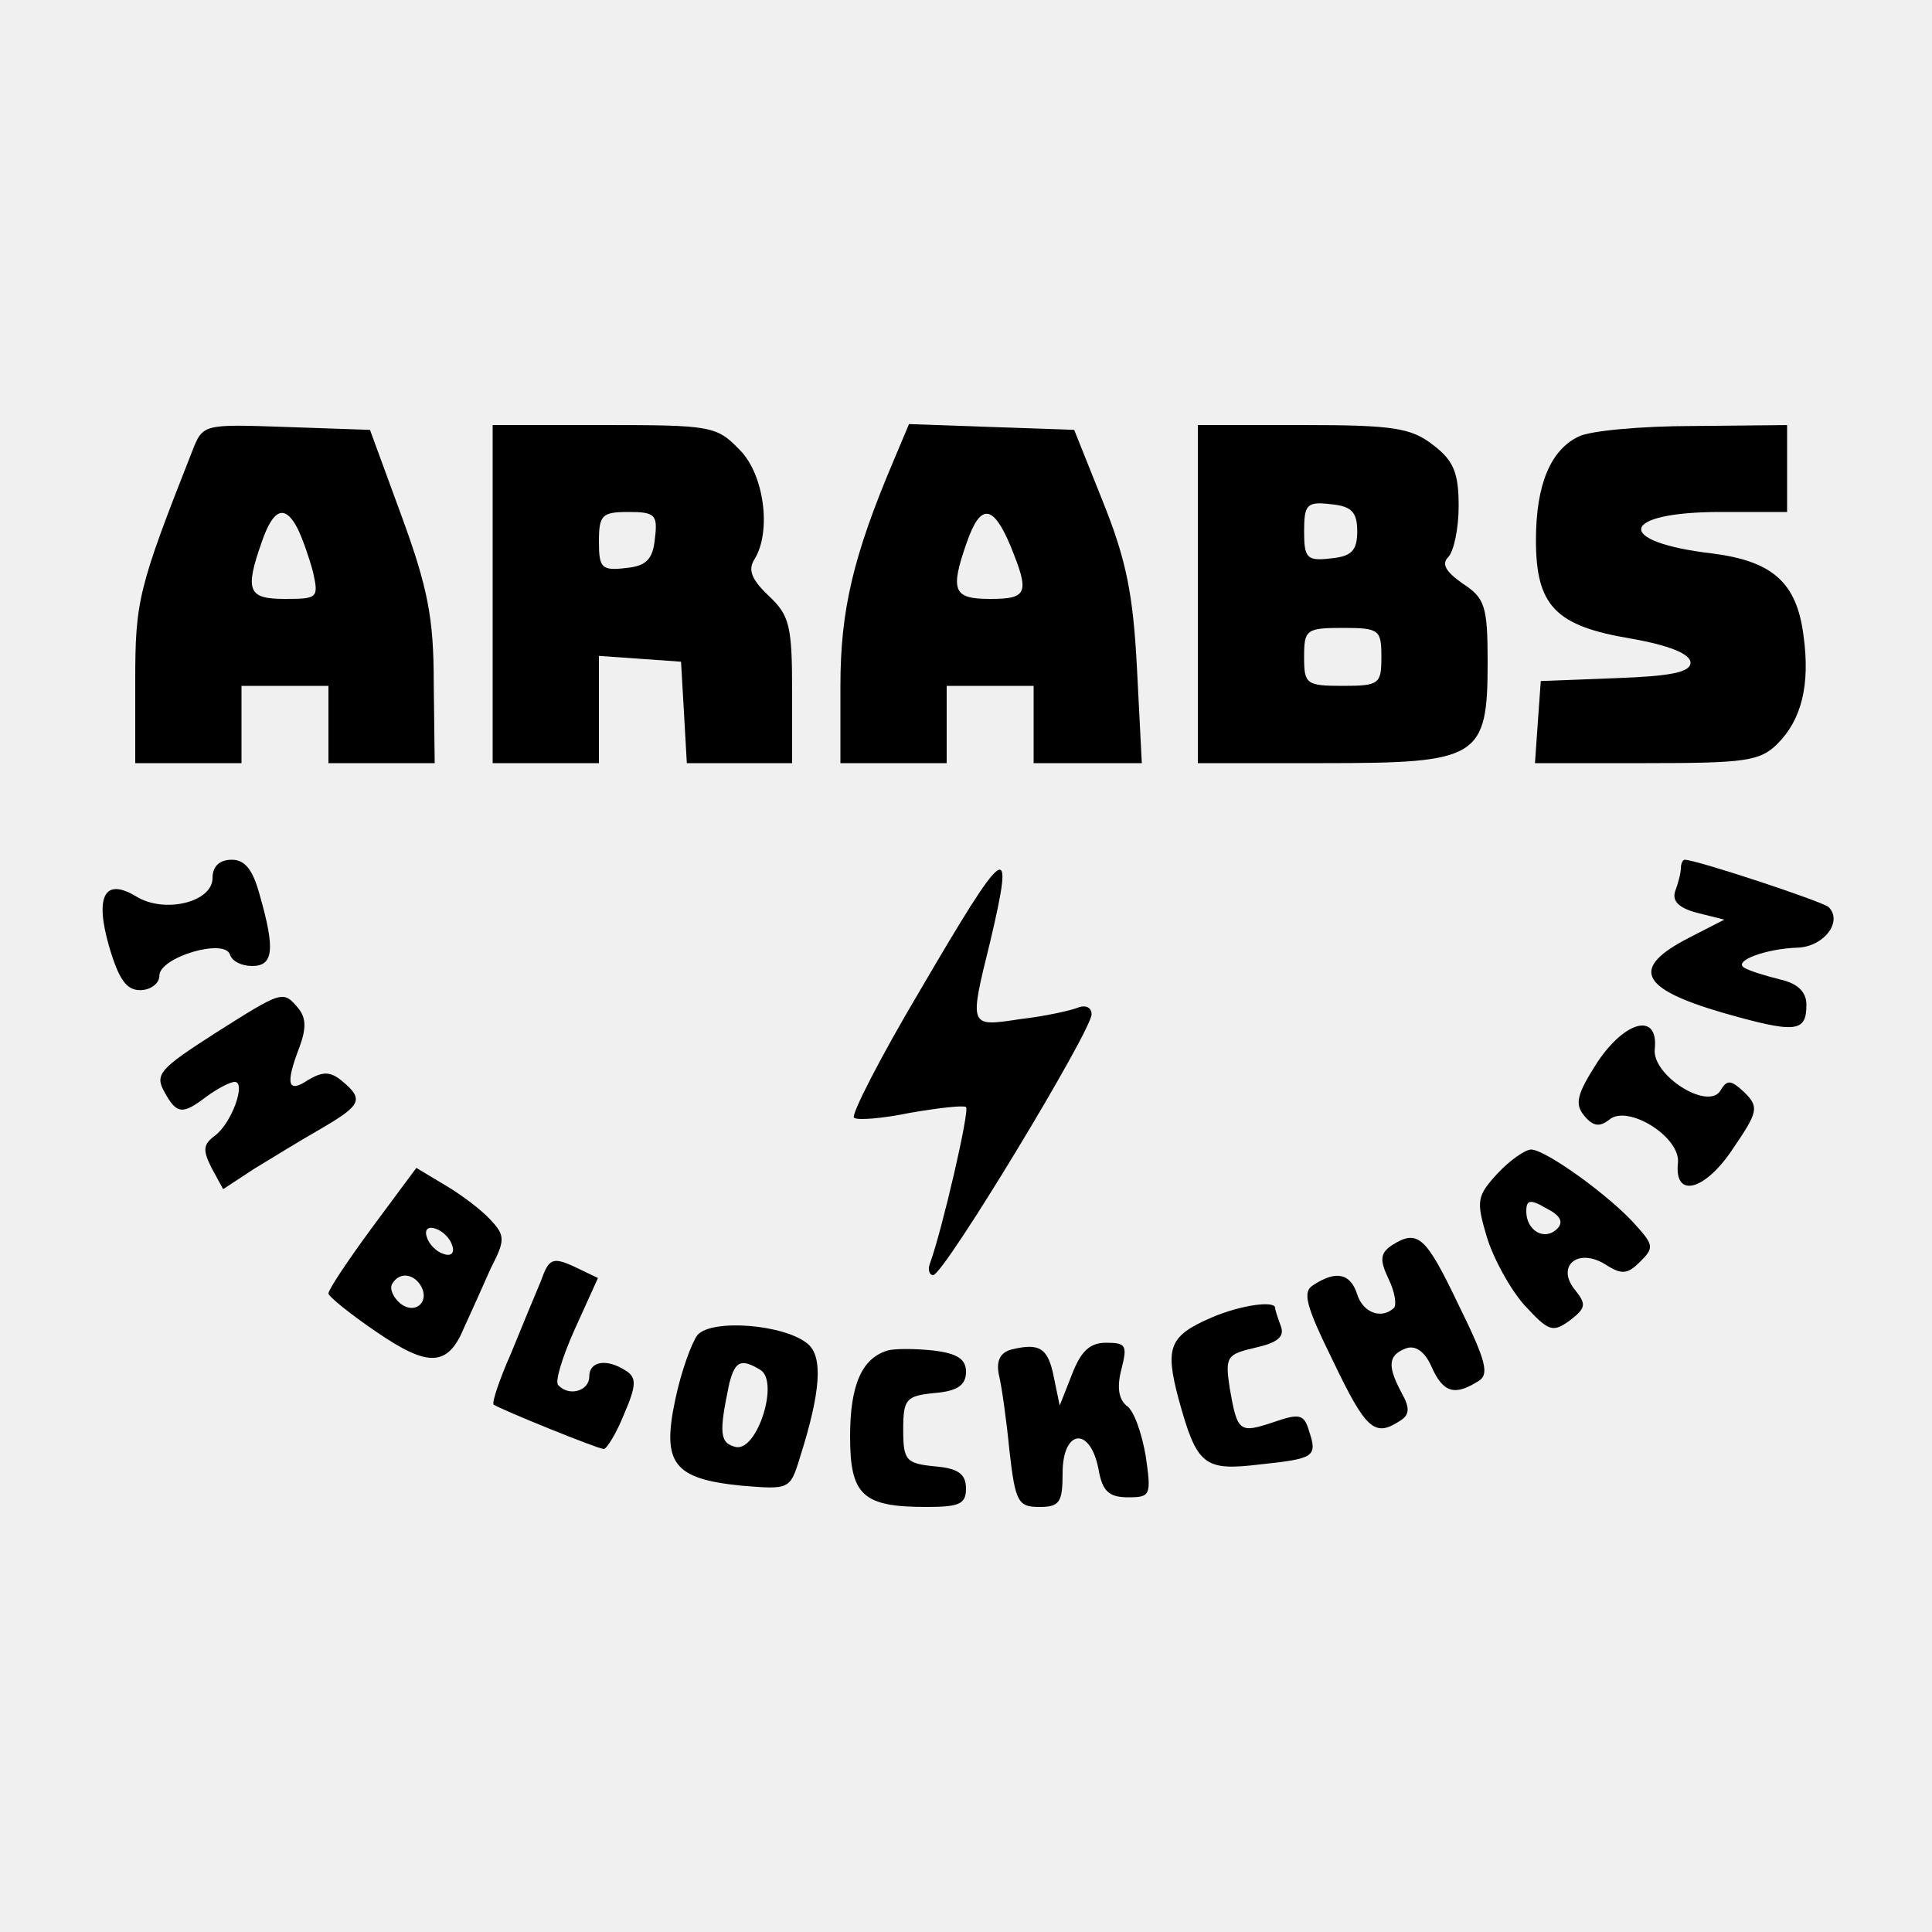
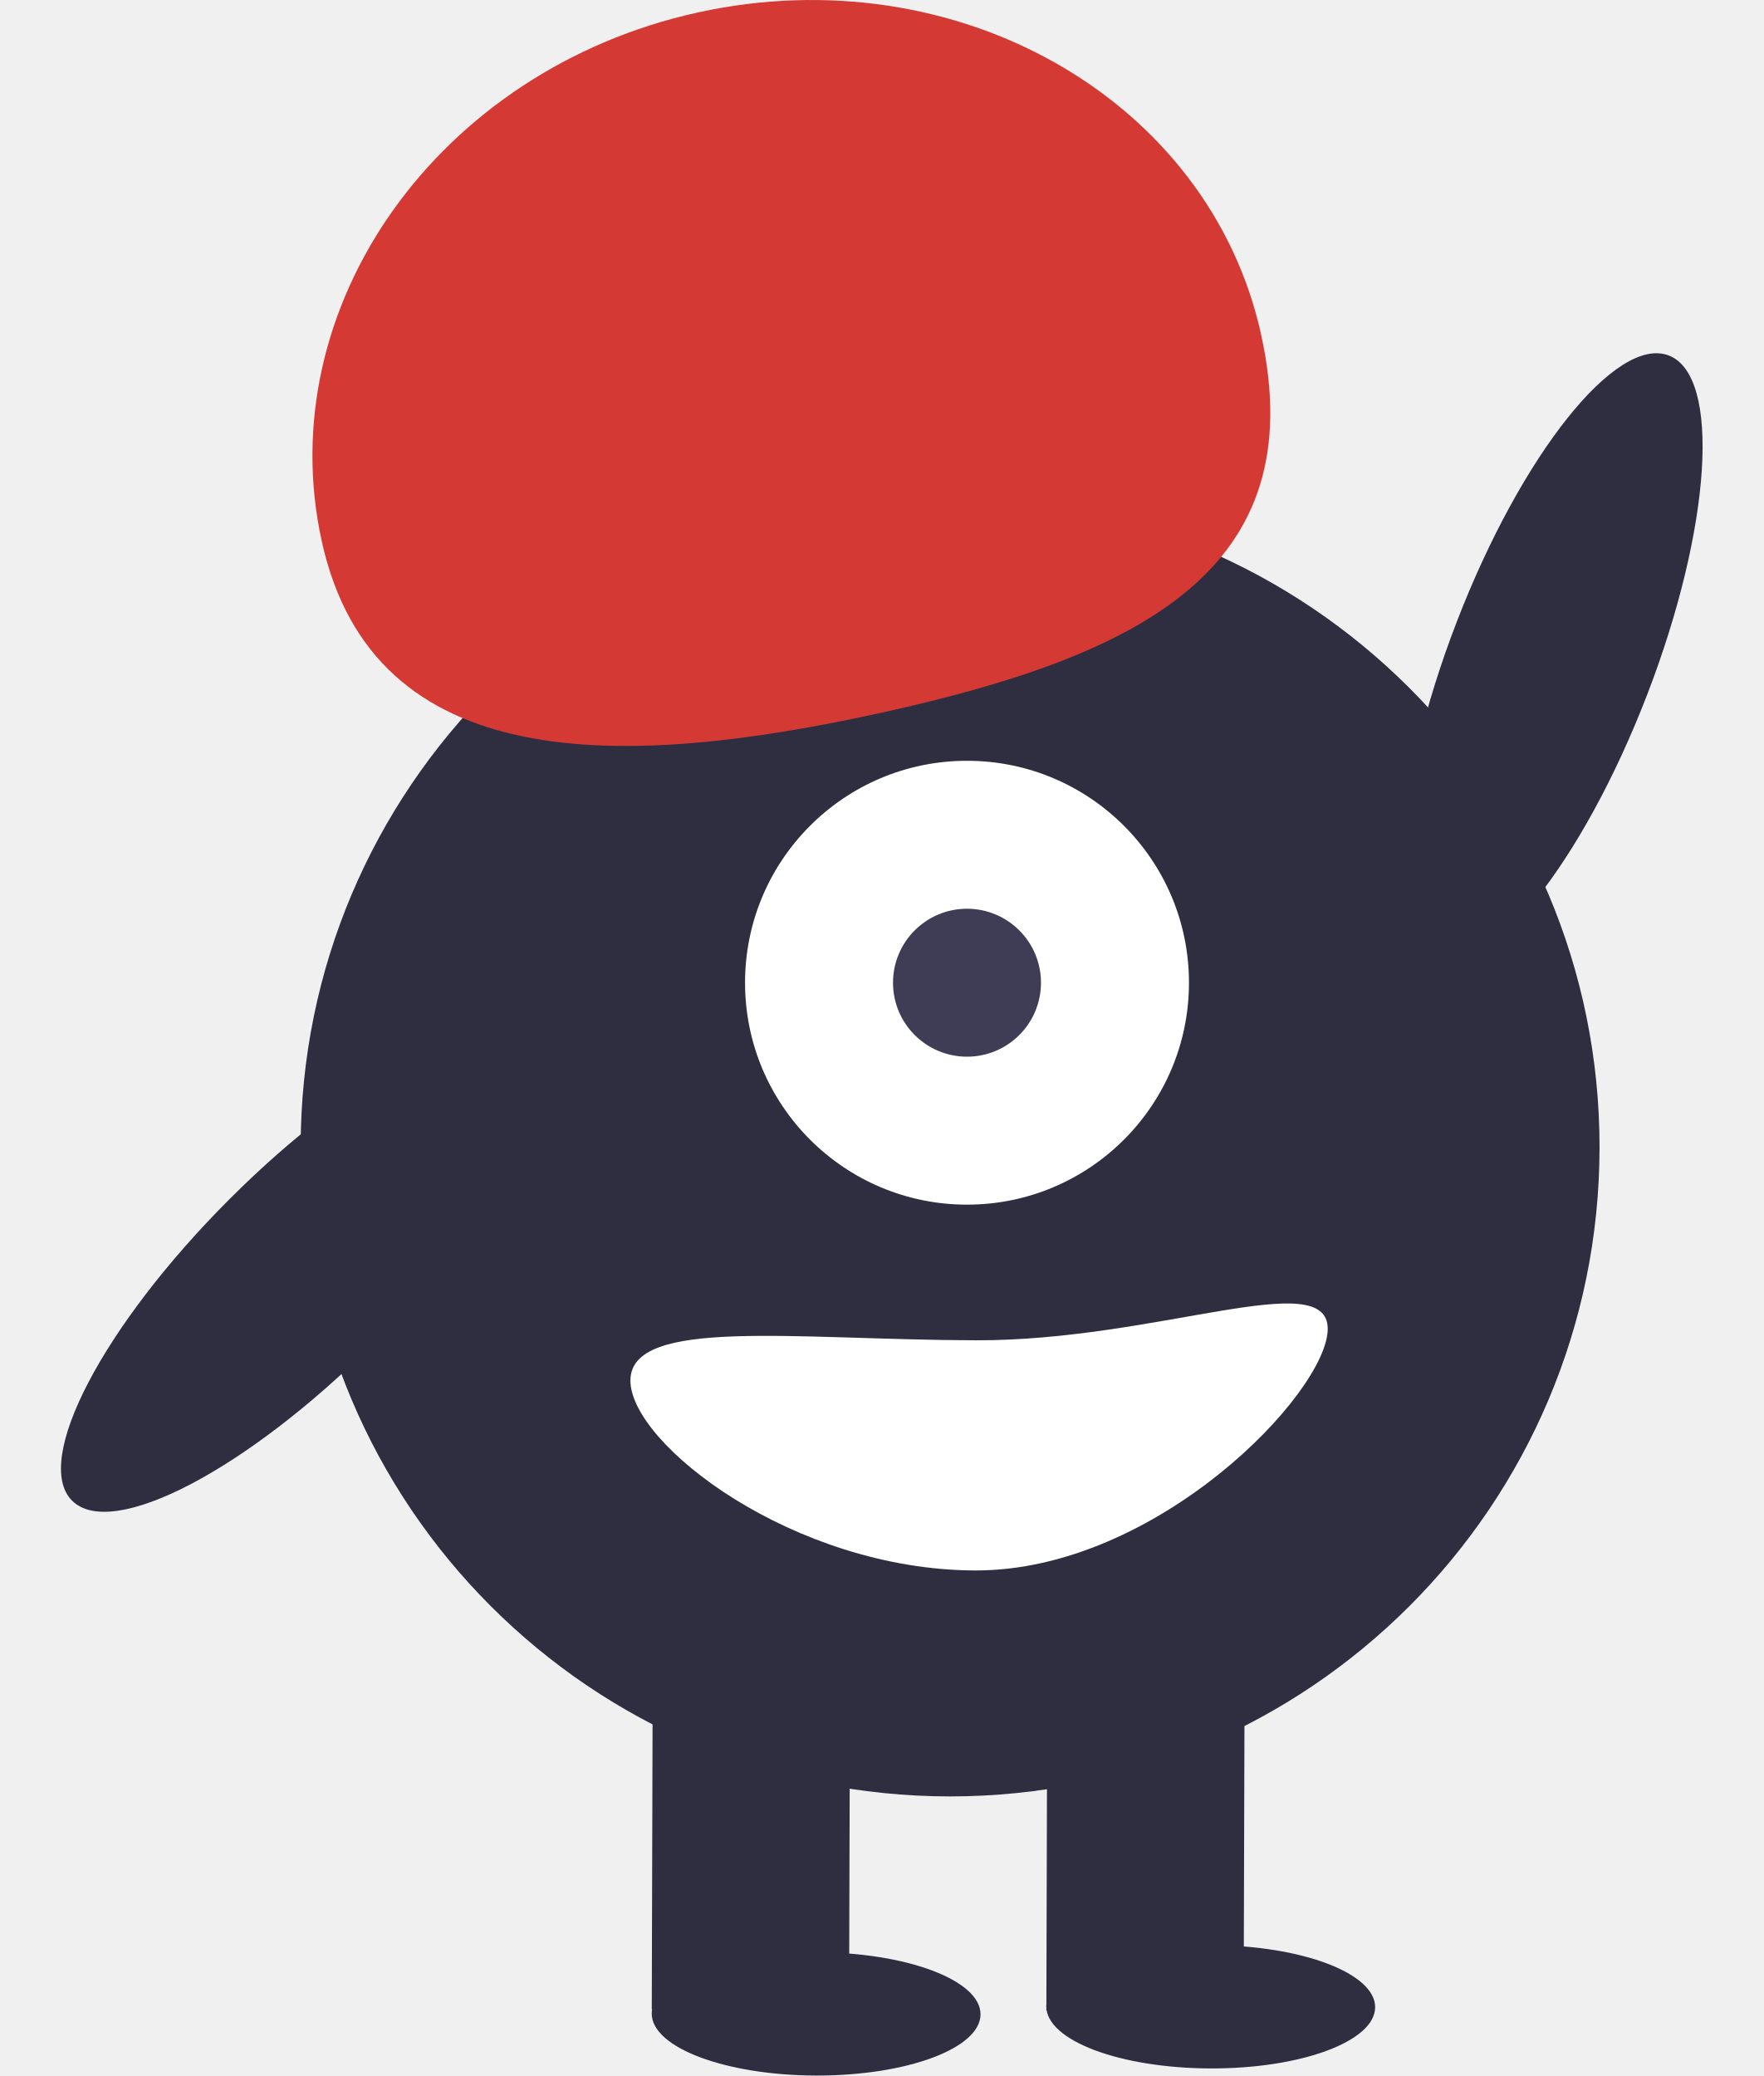
- <svg xmlns="http://www.w3.org/2000/svg" version="1.0" width="200pt" height="200pt" viewBox="0 0 200 200" preserveAspectRatio="xMidYMid meet">
-   <g transform="translate(0,200) scale(0.1,-0.1)" fill="#000000" stroke="none">
-     <path d="M199 1533 c-56 -142 -59 -155 -59 -238 l0 -85 55 0 55 0 0 40 0 40 45 0 45 0 0 -40 0 -40 55 0 55 0 -1 83 c0 67 -6 98 -33 172 l-33 90 -87 3 c-86 3 -86 3 -97 -25z m109 -80 c5 -10 12 -30 16 -45 6 -27 5 -28 -29 -28 -38 0 -42 8 -24 59 12 35 24 39 37 14z" />
-     <path d="M510 1385 l0 -175 55 0 55 0 0 56 0 55 43 -3 42 -3 3 -52 3 -53 55 0 54 0 0 75 c0 68 -3 78 -24 98 -18 17 -22 27 -15 38 18 29 10 89 -16 114 -23 24 -30 25 -140 25 l-115 0 0 -175z m168 58 c-2 -22 -9 -29 -30 -31 -25 -3 -28 0 -28 27 0 28 3 31 31 31 27 0 30 -3 27 -27z" />
-     <path d="M925 1523 c-42 -99 -55 -155 -55 -233 l0 -80 55 0 55 0 0 40 0 40 45 0 45 0 0 -40 0 -40 56 0 56 0 -5 98 c-4 77 -11 112 -35 172 l-30 75 -86 3 -85 3 -16 -38z m121 -88 c20 -49 18 -55 -21 -55 -38 0 -42 8 -24 59 14 40 27 39 45 -4z" />
-     <path d="M1240 1385 l0 -175 130 0 c161 0 170 5 170 105 0 58 -3 66 -26 81 -17 12 -22 20 -15 27 6 6 11 30 11 53 0 34 -5 47 -26 63 -23 18 -41 21 -135 21 l-109 0 0 -175z m165 65 c0 -20 -6 -26 -27 -28 -25 -3 -28 0 -28 28 0 28 3 31 28 28 21 -2 27 -8 27 -28z m25 -130 c0 -28 -2 -30 -40 -30 -38 0 -40 2 -40 30 0 28 2 30 40 30 38 0 40 -2 40 -30z" />
-     <path d="M1634 1548 c-29 -14 -44 -50 -44 -107 0 -68 20 -89 98 -102 40 -7 62 -16 62 -25 0 -10 -21 -14 -77 -16 l-78 -3 -3 -42 -3 -43 115 0 c102 0 118 2 136 20 25 25 34 61 27 112 -7 55 -32 77 -94 85 -103 12 -97 43 8 43 l69 0 0 45 0 45 -97 -1 c-54 0 -108 -5 -119 -11z" />
-     <path d="M220 1091 c0 -25 -50 -37 -79 -19 -33 20 -43 0 -28 -52 10 -34 18 -45 32 -45 11 0 20 7 20 15 0 19 67 39 73 22 2 -7 12 -12 23 -12 22 0 24 17 8 73 -7 26 -15 37 -29 37 -13 0 -20 -7 -20 -19z" />
-     <path d="M1740 1101 c0 -5 -3 -16 -6 -24 -3 -10 4 -17 23 -22 l28 -7 -37 -19 c-60 -31 -51 -52 34 -77 77 -22 88 -21 88 8 0 13 -9 22 -27 26 -16 4 -32 9 -37 12 -13 7 22 20 55 21 27 1 47 27 32 42 -7 6 -137 49 -149 49 -2 0 -4 -4 -4 -9z" />
-     <path d="M952 974 c-41 -69 -71 -128 -68 -131 3 -3 29 -1 58 5 29 5 55 8 58 6 4 -4 -25 -128 -37 -161 -3 -7 -1 -13 3 -13 11 0 164 253 164 270 0 7 -6 10 -14 7 -7 -3 -34 -9 -60 -12 -53 -8 -53 -9 -31 80 26 110 17 103 -73 -51z" />
-     <path d="M222 930 c-56 -36 -62 -42 -52 -60 13 -24 19 -24 44 -5 11 8 24 15 29 15 12 0 -3 -43 -21 -56 -12 -9 -12 -15 -3 -33 l12 -22 32 21 c18 11 49 30 70 42 41 24 44 30 21 49 -12 10 -20 10 -35 1 -21 -14 -24 -5 -9 34 7 19 7 30 -1 40 -16 19 -16 19 -87 -26z" />
-     <path d="M1654 901 c-22 -34 -24 -44 -14 -56 9 -11 16 -12 26 -4 19 16 74 -18 71 -45 -4 -37 28 -29 57 15 26 38 27 43 12 58 -14 13 -18 14 -25 2 -13 -21 -71 16 -68 43 4 38 -30 30 -59 -13z" />
-     <path d="M1550 785 c-21 -23 -22 -28 -11 -65 7 -23 24 -54 39 -71 25 -27 29 -29 47 -16 17 13 17 17 6 31 -21 25 2 45 31 27 17 -11 23 -10 36 3 14 14 14 17 -4 37 -26 30 -94 79 -109 79 -6 0 -22 -11 -35 -25z m62 -57 c-13 -13 -32 -2 -32 18 0 12 4 13 21 3 14 -7 18 -14 11 -21z" />
-     <path d="M385 729 c-25 -34 -45 -64 -45 -68 0 -3 22 -21 50 -40 54 -37 74 -36 91 6 7 15 19 42 27 60 15 29 15 34 0 50 -9 10 -30 26 -47 36 l-30 18 -46 -62z m83 -18 c3 -8 -1 -12 -9 -9 -7 2 -15 10 -17 17 -3 8 1 12 9 9 7 -2 15 -10 17 -17z m-33 -41 c11 -17 -5 -32 -21 -19 -7 6 -11 15 -8 20 7 12 21 11 29 -1z" />
-     <path d="M1441 711 c-12 -8 -13 -15 -4 -34 7 -14 9 -28 6 -31 -13 -12 -32 -5 -38 14 -7 22 -22 25 -45 10 -12 -7 -9 -20 20 -79 34 -71 43 -79 69 -62 10 6 11 13 2 29 -15 28 -14 39 4 46 10 4 20 -3 27 -19 12 -27 24 -30 48 -15 12 7 9 20 -20 79 -34 71 -42 79 -69 62z" />
-     <path d="M560 674 c-6 -14 -20 -48 -31 -75 -12 -27 -20 -51 -18 -53 7 -5 108 -46 114 -46 3 0 13 16 21 36 13 30 13 38 2 45 -20 13 -38 10 -38 -6 0 -15 -21 -21 -32 -9 -4 3 4 29 17 58 l24 53 -25 12 c-22 10 -26 8 -34 -15z" />
-     <path d="M1254 636 c-44 -19 -48 -31 -34 -84 19 -69 26 -75 84 -68 57 6 60 8 51 35 -5 17 -10 18 -36 9 -36 -12 -38 -11 -46 35 -5 33 -3 35 27 42 22 5 30 11 26 22 -3 8 -6 17 -6 19 0 8 -36 3 -66 -10z" />
-     <path d="M722 618 c-6 -8 -17 -38 -23 -67 -14 -66 -2 -82 69 -89 49 -4 50 -4 60 29 22 69 24 105 8 118 -24 20 -99 26 -114 9z m65 -36 c20 -12 -3 -84 -25 -80 -17 4 -18 14 -7 66 6 23 12 26 32 14z" />
-     <path d="M919 602 c-27 -8 -39 -36 -39 -89 0 -61 13 -73 79 -73 34 0 41 3 41 19 0 15 -8 21 -32 23 -30 3 -33 6 -33 38 0 32 3 35 33 38 23 2 32 8 32 22 0 13 -9 19 -34 22 -19 2 -40 2 -47 0z" />
-     <path d="M1047 603 c-11 -3 -16 -11 -13 -26 3 -12 8 -48 11 -79 6 -53 9 -58 31 -58 21 0 24 5 24 35 0 45 28 49 37 5 4 -24 11 -30 31 -30 23 0 24 2 18 43 -4 23 -12 47 -20 52 -8 7 -10 19 -5 38 6 24 5 27 -16 27 -17 0 -26 -9 -35 -32 l-13 -33 -6 29 c-6 31 -15 36 -44 29z" />
+ <svg xmlns="http://www.w3.org/2000/svg" width="201.15" height="236.803" viewBox="0 0 201.15 236.803">
+   <defs>
+     <style>.a{fill:#2f2e41;}.b{fill:#fff;}.c{fill:#3f3d56;}.d{fill:#d53934;}</style>
+   </defs>
+   <g transform="translate(-500.957 -361.553)">
+     <ellipse class="a" cx="11.626" cy="37.035" rx="11.626" ry="37.035" transform="matrix(-0.933, -0.36, 0.36, -0.933, 675.468, 475.395)" />
+     <ellipse class="a" cx="74.07" cy="74.07" rx="74.07" ry="74.07" transform="translate(535.248 418.325)" />
+     <rect class="a" width="22.502" height="40.317" transform="translate(575.405 550.427) rotate(0.16)" />
+     <rect class="a" width="22.502" height="40.317" transform="translate(620.409 550.553) rotate(0.16)" />
+     <ellipse class="a" cx="18.752" cy="7.032" rx="18.752" ry="7.032" transform="translate(612.769 598.356) rotate(-179.84)" />
+     <ellipse class="a" cx="18.752" cy="7.032" rx="18.752" ry="7.032" transform="translate(657.776 597.545) rotate(-179.84)" />
+     <ellipse class="b" cx="25.315" cy="25.315" rx="25.315" ry="25.315" transform="translate(585.931 448.333)" />
+     <ellipse class="c" cx="8.438" cy="8.438" rx="8.438" ry="8.438" transform="translate(602.807 465.21)" />
+     <path class="d" d="M941.558,607.281c-5.906-26.8,13.288-53.812,42.871-60.331s58.352,9.924,64.257,36.725-13.715,36.625-43.3,43.144S947.465,634.083,941.558,607.281Z" transform="translate(-403.899 -183.97)" />
+     <ellipse class="a" cx="37.035" cy="11.626" rx="37.035" ry="11.626" transform="translate(569.774 488.576) rotate(135)" />
+     <path class="b" d="M933.508,712.882c-.021,7.25,18.605,21.617,39.318,21.675s40.19-20.3,40.211-27.547-19.425,1.352-40.137,1.294S933.536,705.632,933.508,712.882Z" transform="translate(-360.651 -193.867)" />
  </g>
</svg>
